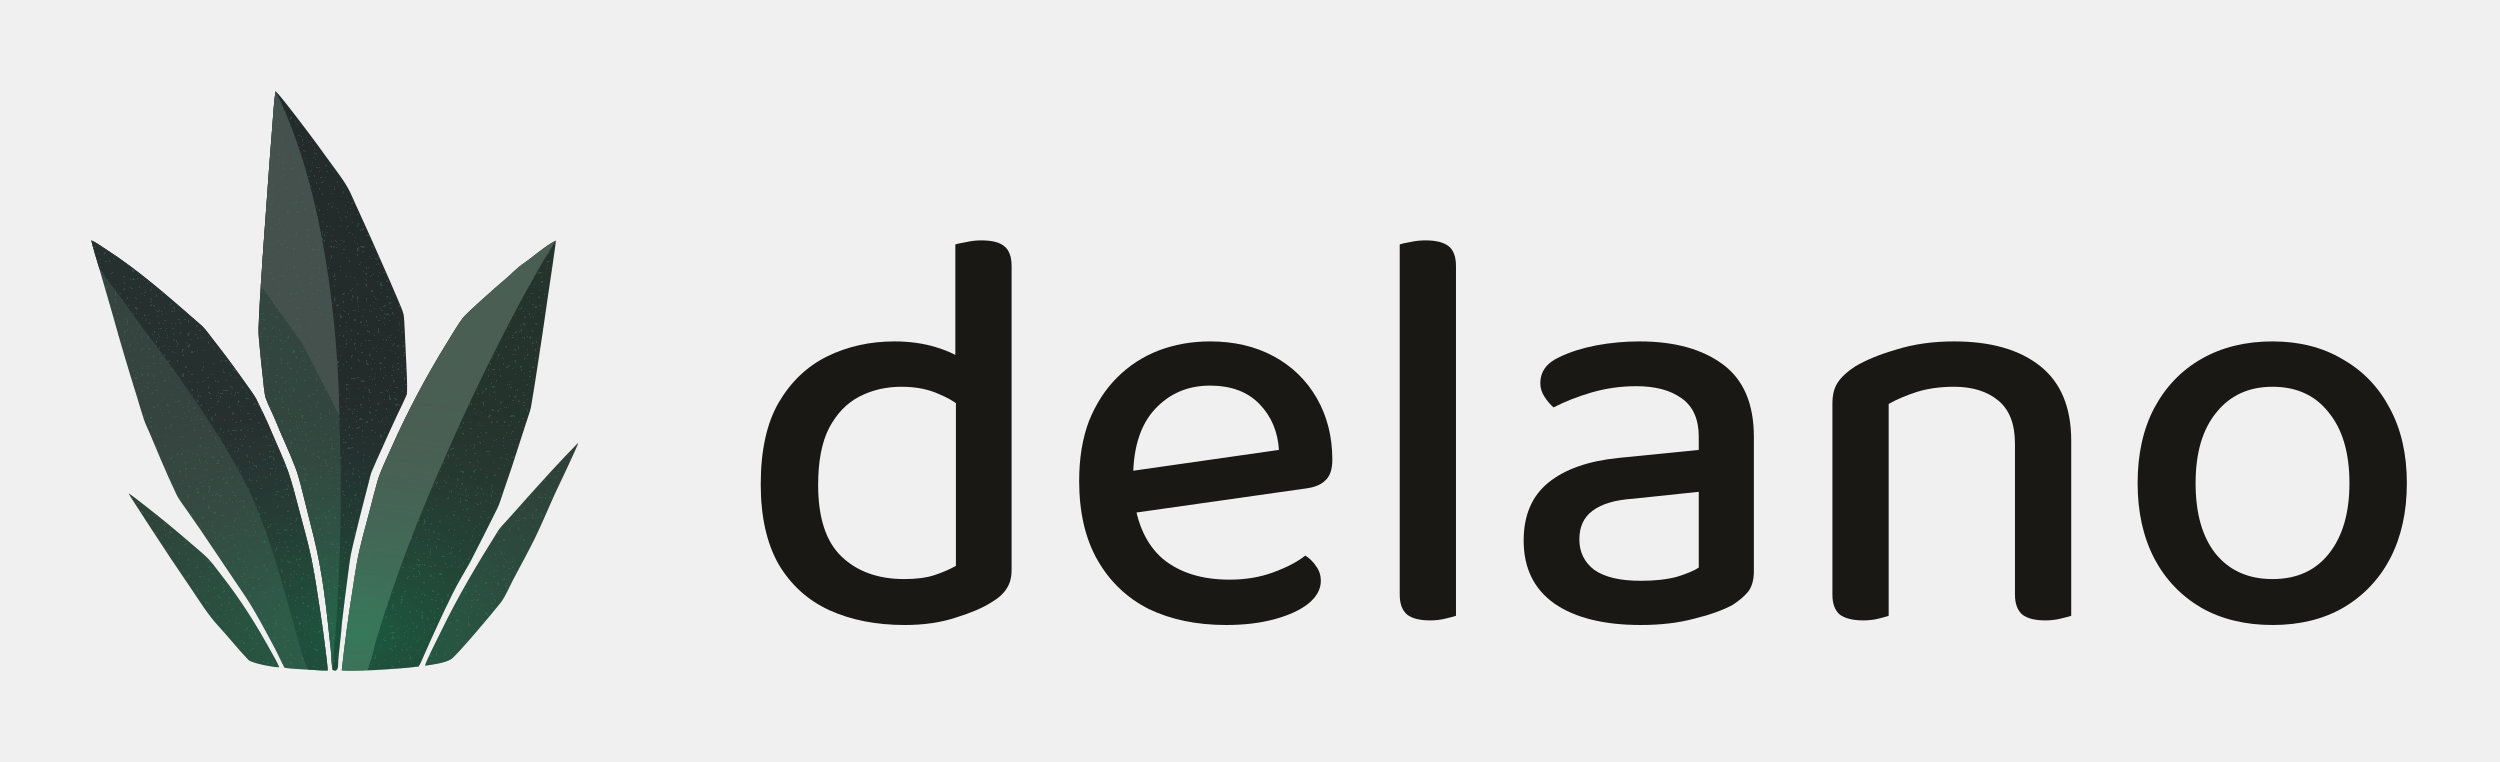
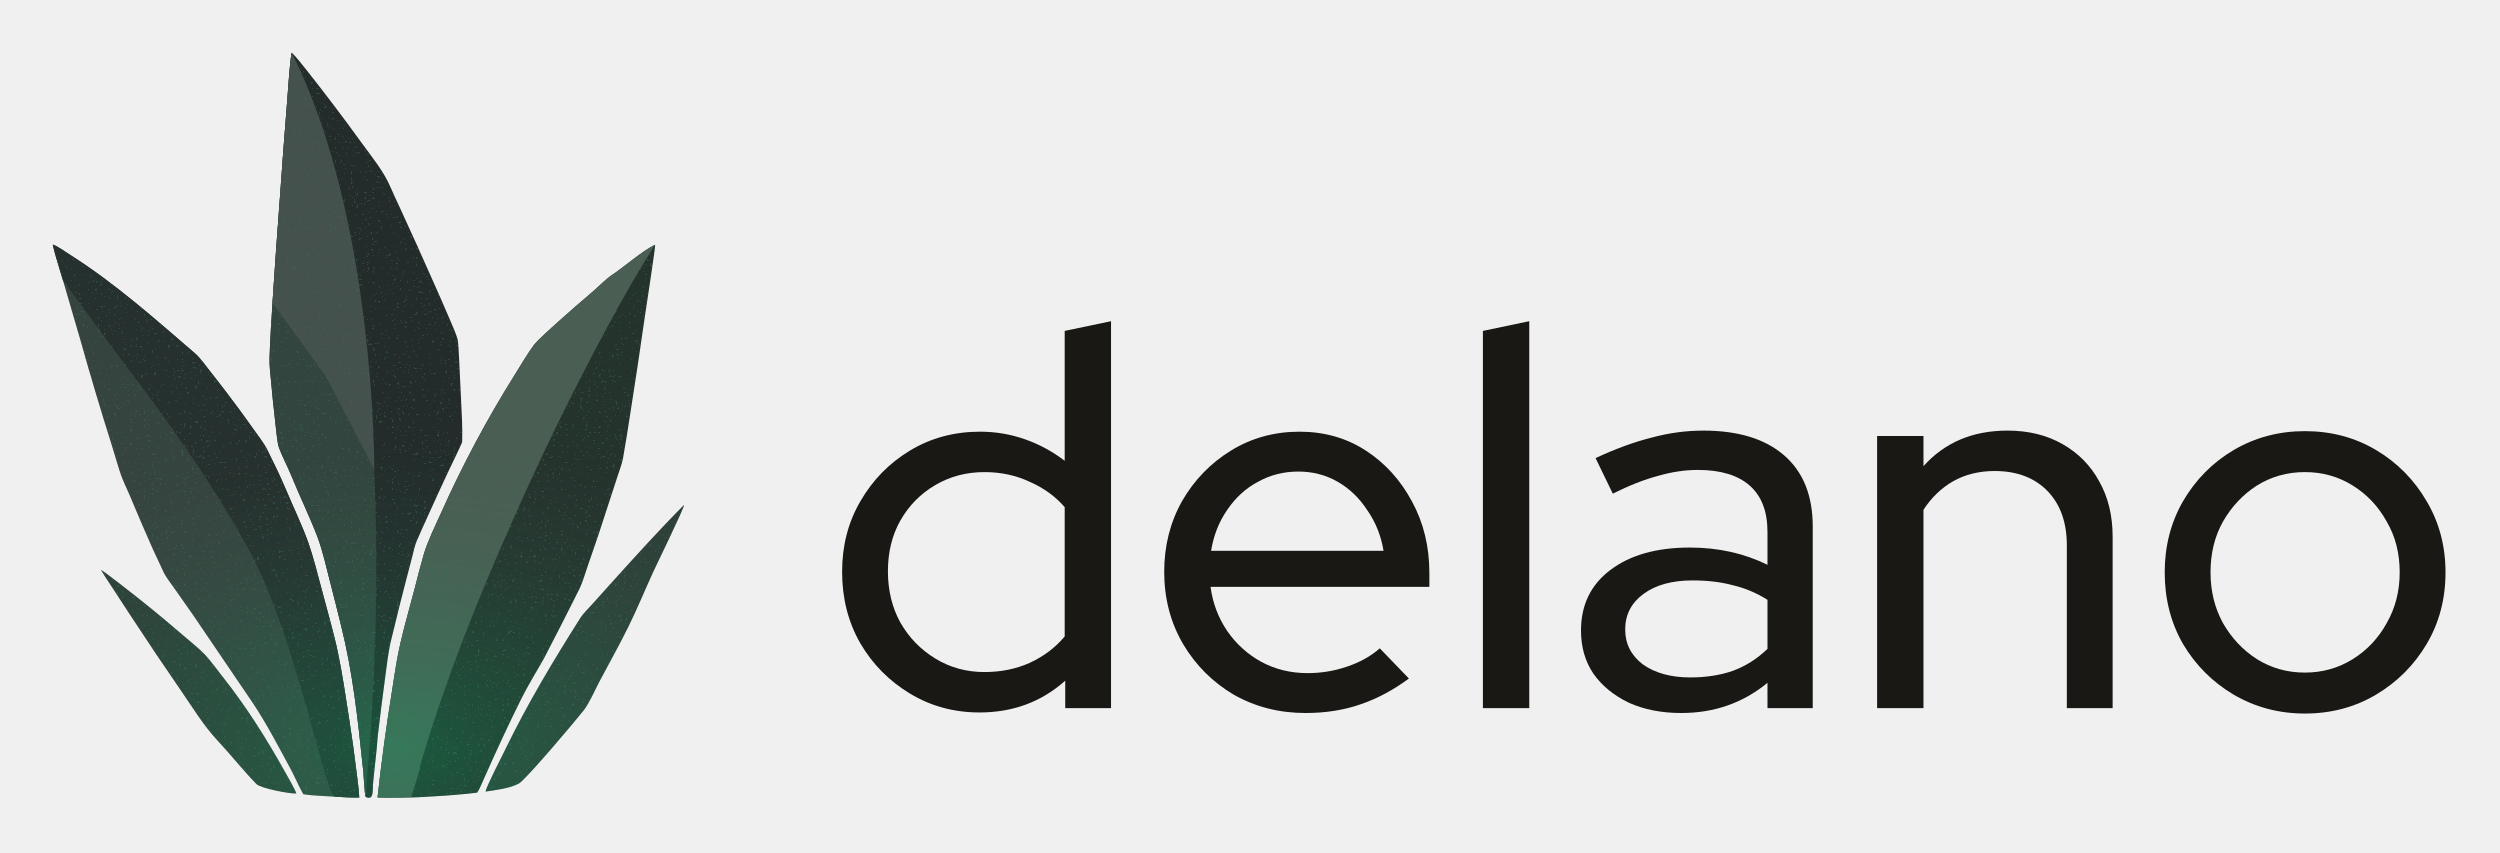
- <svg xmlns="http://www.w3.org/2000/svg" width="548" height="167" viewBox="0 0 548 167" fill="none">
-   <g filter="url(#filter0_n_1_45)">
-     <path d="M60.396 20C60.957 20.456 62.387 22.298 62.876 22.915C66.08 26.994 69.195 31.142 72.217 35.358C74.019 37.855 75.985 40.238 77.174 43.069C77.637 44.175 78.18 45.3 78.679 46.393C80.548 50.475 82.383 54.572 84.183 58.685C85.191 60.938 86.174 63.202 87.134 65.476C87.509 66.361 88.259 68.05 88.459 68.9C88.58 69.414 88.663 71.393 88.697 72.007C88.823 74.361 88.935 76.716 89.033 79.072C89.141 81.341 89.305 84.087 89.219 86.325C89.211 86.554 87.21 90.682 86.968 91.196C85.772 93.759 84.599 96.333 83.447 98.918C82.797 100.366 82.127 101.837 81.507 103.298C81.225 103.957 81.001 105.034 80.814 105.765L79.749 109.88C79.087 112.432 78.449 114.99 77.835 117.554C77.641 118.352 77.449 119.152 77.251 119.949C76.72 122.093 76.492 124.317 76.2 126.507C75.756 129.825 75.341 133.147 74.955 136.471C74.776 139.191 74.378 142.014 74.142 144.734C74.081 145.431 74.34 147.552 72.965 146.865C72.669 146.716 72.582 142.302 72.427 141.753C71.591 133.59 70.734 125.585 68.748 117.61C68.179 115.256 67.593 112.908 66.99 110.563C66.347 108.08 65.657 104.891 64.758 102.518C63.453 99.07 61.778 95.638 60.4 92.212C59.713 90.506 58.793 88.852 58.19 87.11C57.961 86.408 57.66 83.223 57.553 82.278C57.314 80.185 57.101 78.09 56.915 75.992C56.798 74.707 56.619 73.281 56.661 72.004C56.763 68.878 56.96 65.747 57.161 62.627C57.54 56.683 57.956 50.742 58.409 44.803C58.796 39.222 59.213 33.643 59.658 28.067C59.854 25.673 60.028 22.261 60.396 20Z" fill="#232C2B" />
-     <path d="M72.965 146.865C72.475 146.247 82.198 70.931 60.396 20C60.028 22.261 59.854 25.673 59.658 28.067C59.213 33.643 58.796 39.222 58.409 44.803C57.956 50.742 57.54 56.683 57.161 62.627C56.96 65.747 56.763 68.878 56.661 72.004C56.619 73.281 56.798 74.707 56.915 75.992C57.101 78.09 57.314 80.185 57.553 82.278C57.66 83.223 57.961 86.408 58.19 87.11C58.793 88.852 59.713 90.506 60.4 92.212C61.778 95.638 63.453 99.07 64.758 102.518C65.657 104.891 66.347 108.08 66.99 110.563C67.593 112.908 68.179 115.257 68.748 117.61C70.734 125.585 71.591 133.59 72.427 141.753C72.582 142.302 72.669 146.716 72.965 146.865Z" fill="#32453E" />
-     <path d="M74.364 91.137C74.403 91.122 74.511 48.016 60.396 20C60.028 22.261 59.854 25.673 59.658 28.067C59.213 33.643 58.796 39.222 58.409 44.803C57.956 50.742 57.161 62.627 57.161 62.627L66.238 75.25C66.238 75.25 74.416 91.076 74.364 91.137Z" fill="#44514D" />
-     <path d="M121.72 52.786L121.837 52.73C121.92 53.062 120.311 63.507 120.111 64.909C119.351 70.288 118.551 75.662 117.712 81.029C117.293 83.745 116.877 86.535 116.39 89.242C116.262 89.955 115.676 91.607 115.426 92.381L113.712 97.675C112.691 100.912 111.619 104.133 110.493 107.337C110.085 108.504 109.553 110.358 109.028 111.411C107.068 115.353 105.082 119.296 103.061 123.208C101.764 125.524 100.351 127.815 99.174 130.196C96.949 134.695 94.865 139.273 92.84 143.867C92.566 144.487 92.132 145.586 91.744 146.11C89.315 146.397 86.877 146.606 84.434 146.737C82.909 146.833 81.132 146.965 79.624 146.942C78.229 146.971 76.285 147.041 74.92 146.928C75.574 140.889 76.385 134.869 77.35 128.873C77.624 127.137 77.869 125.38 78.177 123.637C78.908 119.496 80.148 115.366 81.201 111.292C81.688 109.409 82.164 107.456 82.698 105.607C83.379 103.257 84.646 100.7 85.652 98.445C89.254 90.317 93.417 82.45 98.111 74.9C98.947 73.537 100.463 70.981 101.395 69.766C102.036 68.929 104.493 66.737 105.401 65.907C107.349 64.144 109.323 62.409 111.321 60.702C112.196 59.94 113.593 58.532 114.472 57.943C116.692 56.459 119.407 53.98 121.72 52.786Z" fill="#25332D" />
-     <path d="M74.92 146.928C75.574 140.889 76.385 134.869 77.35 128.873C77.624 127.137 77.869 125.38 78.177 123.636C78.908 119.496 80.148 115.366 81.201 111.292C81.688 109.408 82.164 107.456 82.698 105.607C83.379 103.256 84.646 100.7 85.652 98.445C89.254 90.317 93.417 82.45 98.111 74.9C98.947 73.537 100.463 70.981 101.395 69.766C102.036 68.929 104.493 66.737 105.401 65.907C107.349 64.144 109.323 62.409 111.321 60.702C112.196 59.94 113.593 58.532 114.472 57.943C116.692 56.458 119.407 53.98 121.72 52.786C121.445 53.417 120.614 54.709 120.232 55.334C119.392 56.69 118.577 58.062 117.789 59.449C114.909 64.513 112.156 69.648 109.536 74.851C105.339 83.058 101.397 91.391 97.716 99.841C91.911 112.922 86.645 126.314 82.54 140.031C82.373 140.592 82.166 141.279 82.061 141.855C81.744 143.595 81.062 145.179 80.625 146.885C80.302 146.884 79.916 146.849 79.624 146.942C78.229 146.971 76.285 147.041 74.92 146.928Z" fill="#4A5E53" />
-     <path d="M20 52.687C20.807 52.961 22.361 54.078 23.107 54.556C30.629 59.381 37.322 65.397 44.056 71.24C44.991 72.051 45.875 73.372 46.66 74.36C47.616 75.563 48.554 76.816 49.49 78.04C50.949 79.972 52.375 81.93 53.767 83.911C54.269 84.621 55.821 86.747 56.137 87.388C57.168 89.478 58.428 92.043 59.326 94.206C60.52 97.081 62.173 100.544 63.194 103.431C63.953 105.58 64.829 108.953 65.412 111.212C66.307 114.684 67.487 118.708 68.215 122.196C68.944 125.69 69.579 129.988 70.115 133.516C70.592 136.577 71.015 139.647 71.385 142.723C71.525 143.903 71.792 145.799 71.822 146.945C70.871 146.995 68.759 146.862 67.727 146.792C66.177 146.688 63.86 146.628 62.371 146.376C61.632 145.067 60.932 143.386 60.202 142.026C58.24 138.374 56.166 134.355 53.894 130.912L43.79 115.911C42.775 114.435 41.75 112.966 40.716 111.503C40.268 110.866 39.112 109.294 38.815 108.67C37.56 106.032 36.298 103.215 35.163 100.528L32.88 95.105C32.501 94.219 31.836 92.829 31.551 91.979C30.976 90.262 30.472 88.415 29.924 86.676C28.073 80.77 26.318 74.834 24.66 68.871L21.736 58.77C21.182 56.879 20.44 54.576 20 52.687Z" fill="#36443F" />
-     <path d="M20 52.687C20.807 52.961 22.361 54.078 23.107 54.556C30.629 59.381 37.322 65.397 44.056 71.24C44.991 72.051 45.875 73.372 46.66 74.36C47.616 75.563 48.554 76.816 49.49 78.04C50.949 79.972 52.375 81.93 53.767 83.911C54.269 84.621 55.821 86.747 56.137 87.388C57.168 89.478 58.428 92.043 59.326 94.206C60.52 97.081 62.173 100.544 63.194 103.431C63.953 105.58 64.829 108.953 65.412 111.212C66.307 114.684 67.487 118.708 68.215 122.196C68.944 125.69 69.579 129.988 70.115 133.516C70.592 136.577 71.015 139.647 71.385 142.723C71.525 143.903 71.792 145.799 71.822 146.945C70.871 146.995 68.759 146.862 67.727 146.792C66.177 146.688 61.541 121.868 54.416 107.189C47.296 92.519 31.551 72.249 31.551 72.249L21.736 58.77C21.182 56.879 20.44 54.576 20 52.687Z" fill="#26302E" />
-     <path d="M126.752 97.042C126.696 97.728 122.146 107.11 121.526 108.472C120.088 111.628 118.774 114.877 117.243 117.987C115.735 121.051 114.061 124.054 112.472 127.078C111.68 128.585 110.773 130.752 109.782 132.057C108.587 133.627 99.978 143.886 98.837 144.532C97.36 145.368 94.894 145.673 93.189 145.921C93.136 145.387 96.096 139.604 96.513 138.736C100.252 130.953 104.678 123.521 109.27 116.218C109.631 115.643 110.807 114.435 111.307 113.874L114.827 109.925C118.614 105.7 122.759 101.074 126.752 97.042Z" fill="#2E3F38" />
-     <path d="M28.188 108.148C28.765 108.46 31.037 110.26 31.661 110.744C35.134 113.439 38.532 116.231 41.849 119.116C42.958 120.077 44.884 121.652 45.802 122.647C46.709 123.63 48.05 125.48 48.915 126.585C52.787 131.536 56.124 136.871 59.166 142.365C59.613 143.173 60.941 145.448 61.195 146.247C60.155 146.336 55.152 145.375 54.443 144.639C52.16 142.273 50.082 139.602 47.835 137.184C45.58 134.756 43.747 131.74 41.877 128.991C38.924 124.68 36.025 120.331 33.18 115.947L29.828 110.775C29.341 110.019 28.574 108.908 28.188 108.148Z" fill="#2E3F38" />
+ <svg xmlns="http://www.w3.org/2000/svg" width="475" height="162" viewBox="0 0 475 162" fill="none">
+   <g clip-path="url(#clip0_1_45)">
+     <g filter="url(#filter0_n_1_45)">
+       <path d="M55.409 10C56.039 10.508 57.647 12.562 58.197 13.251C61.799 17.798 65.3 22.423 68.697 27.123C70.723 29.908 72.933 32.565 74.269 35.722C74.79 36.954 75.401 38.208 75.961 39.428C78.062 43.978 80.125 48.547 82.148 53.132C83.281 55.645 84.386 58.169 85.466 60.704C85.887 61.691 86.73 63.574 86.955 64.521C87.091 65.094 87.184 67.301 87.222 67.986C87.364 70.61 87.49 73.236 87.6 75.862C87.722 78.393 87.906 81.454 87.81 83.95C87.8 84.205 85.55 88.807 85.279 89.381C83.935 92.239 82.615 95.109 81.32 97.99C80.59 99.605 79.837 101.245 79.14 102.874C78.823 103.608 78.571 104.81 78.361 105.624L77.164 110.213C76.42 113.057 75.702 115.91 75.012 118.769C74.794 119.659 74.578 120.55 74.356 121.439C73.759 123.83 73.503 126.309 73.174 128.751C72.676 132.451 72.209 136.154 71.775 139.861C71.574 142.894 71.127 146.04 70.861 149.073C70.792 149.851 71.083 152.216 69.537 151.449C69.205 151.283 69.107 146.362 68.934 145.749C67.993 136.648 67.03 127.724 64.798 118.831C64.159 116.207 63.5 113.588 62.821 110.974C62.099 108.205 61.323 104.65 60.313 102.004C58.846 98.16 56.963 94.333 55.413 90.513C54.641 88.611 53.608 86.767 52.93 84.825C52.672 84.042 52.333 80.492 52.214 79.437C51.945 77.104 51.705 74.768 51.496 72.429C51.365 70.996 51.163 69.407 51.21 67.982C51.326 64.497 51.546 61.006 51.773 57.527C52.199 50.9 52.666 44.276 53.175 37.654C53.611 31.432 54.079 25.212 54.58 18.994C54.8 16.325 54.996 12.521 55.409 10Z" fill="#232C2B" />
+       <path d="M69.537 151.449C68.988 150.761 79.916 66.786 55.409 10C54.996 12.521 54.8 16.325 54.58 18.994C54.079 25.212 53.611 31.432 53.175 37.654C52.666 44.276 52.199 50.9 51.773 57.527C51.546 61.006 51.326 64.497 51.21 67.982C51.163 69.407 51.365 70.996 51.496 72.429C51.705 74.768 51.945 77.104 52.214 79.437C52.333 80.492 52.672 84.042 52.93 84.825C53.608 86.767 54.641 88.611 55.413 90.513C56.963 94.333 58.846 98.16 60.313 102.004C61.323 104.65 62.099 108.205 62.821 110.974C63.5 113.588 64.159 116.207 64.798 118.831C67.03 127.724 67.993 136.648 68.934 145.749C69.107 146.362 69.205 151.283 69.537 151.449Z" fill="#32453E" />
+       <path d="M71.111 89.315C71.155 89.298 71.275 41.237 55.409 10C54.996 12.521 54.8 16.325 54.58 18.994C54.079 25.212 53.611 31.432 53.175 37.654C52.666 44.276 51.773 57.528 51.773 57.528L61.976 71.602C61.976 71.602 71.169 89.246 71.111 89.315Z" fill="#44514D" />
+       <path d="M124.343 46.555L124.475 46.493C124.568 46.863 122.76 58.509 122.535 60.072C121.681 66.069 120.782 72.061 119.838 78.045C119.367 81.073 118.899 84.184 118.352 87.202C118.208 87.997 117.55 89.839 117.269 90.702L115.342 96.604C114.194 100.214 112.988 103.805 111.724 107.377C111.264 108.678 110.666 110.746 110.077 111.92C107.873 116.315 105.641 120.712 103.369 125.073C101.911 127.655 100.322 130.21 98.999 132.864C96.498 137.881 94.156 142.985 91.879 148.107C91.572 148.798 91.083 150.024 90.648 150.608C87.917 150.927 85.176 151.16 82.43 151.306C80.716 151.413 78.718 151.561 77.023 151.535C75.455 151.567 73.27 151.646 71.735 151.519C72.471 144.787 73.382 138.075 74.466 131.389C74.775 129.453 75.05 127.495 75.397 125.551C76.218 120.934 77.612 116.329 78.796 111.787C79.343 109.687 79.878 107.51 80.479 105.449C81.244 102.828 82.669 99.977 83.8 97.463C87.849 88.4 92.528 79.629 97.804 71.211C98.744 69.692 100.448 66.841 101.496 65.487C102.216 64.554 104.978 62.11 105.999 61.184C108.189 59.219 110.408 57.284 112.654 55.381C113.637 54.532 115.208 52.962 116.196 52.305C118.692 50.65 121.743 47.886 124.343 46.555Z" fill="#25332D" />
+       <path d="M71.735 151.519C72.471 144.787 73.382 138.075 74.466 131.389C74.775 129.453 75.05 127.495 75.397 125.551C76.218 120.934 77.612 116.329 78.796 111.787C79.343 109.687 79.878 107.51 80.479 105.449C81.244 102.828 82.669 99.977 83.8 97.463C87.849 88.4 92.528 79.629 97.804 71.211C98.744 69.692 100.448 66.841 101.496 65.487C102.216 64.554 104.978 62.11 105.999 61.184C108.189 59.219 110.408 57.284 112.654 55.381C113.637 54.532 115.208 52.962 116.196 52.305C118.692 50.65 121.743 47.886 124.343 46.555C124.035 47.258 123.101 48.699 122.67 49.396C121.727 50.908 120.811 52.438 119.924 53.984C116.687 59.63 113.593 65.356 110.647 71.157C105.93 80.307 101.499 89.598 97.361 99.019C90.835 113.604 84.915 128.535 80.302 143.83C80.113 144.455 79.88 145.222 79.763 145.863C79.407 147.804 78.64 149.57 78.149 151.472C77.785 151.471 77.352 151.431 77.023 151.535C75.455 151.567 73.27 151.646 71.735 151.519Z" fill="#4A5E53" />
+       <path d="M10 46.444C10.907 46.751 12.654 47.995 13.492 48.529C21.948 53.908 29.471 60.616 37.041 67.13C38.092 68.035 39.086 69.508 39.968 70.609C41.043 71.951 42.097 73.347 43.15 74.712C44.79 76.867 46.393 79.049 47.957 81.258C48.522 82.05 50.267 84.42 50.622 85.135C51.78 87.465 53.197 90.326 54.206 92.737C55.548 95.942 57.406 99.803 58.554 103.023C59.408 105.419 60.392 109.179 61.047 111.698C62.054 115.569 63.38 120.056 64.198 123.944C65.018 127.84 65.731 132.633 66.335 136.566C66.871 139.979 67.346 143.401 67.762 146.831C67.919 148.147 68.219 150.261 68.254 151.539C67.184 151.594 64.81 151.446 63.65 151.368C61.908 151.252 59.303 151.185 57.629 150.904C56.798 149.445 56.011 147.571 55.191 146.054C52.986 141.982 50.654 137.501 48.1 133.662L36.742 116.937C35.601 115.292 34.45 113.653 33.287 112.022C32.784 111.312 31.484 109.559 31.15 108.863C29.739 105.922 28.32 102.782 27.045 99.786L24.478 93.739C24.052 92.751 23.305 91.201 22.985 90.254C22.338 88.339 21.771 86.28 21.156 84.341C19.075 77.756 17.102 71.138 15.238 64.489L11.951 53.227C11.329 51.118 10.494 48.551 10 46.444Z" fill="#36443F" />
+       <path d="M10 46.444C10.907 46.751 12.654 47.995 13.492 48.529C21.948 53.908 29.471 60.616 37.041 67.13C38.092 68.035 39.086 69.508 39.968 70.609C41.043 71.951 42.097 73.347 43.15 74.712C44.79 76.867 46.393 79.049 47.957 81.258C48.522 82.05 50.267 84.42 50.622 85.135C51.78 87.465 53.197 90.326 54.206 92.737C55.548 95.942 57.406 99.803 58.554 103.023C59.408 105.419 60.392 109.179 61.047 111.698C62.054 115.569 63.38 120.056 64.198 123.944C65.018 127.84 65.731 132.633 66.335 136.566C66.871 139.979 67.346 143.401 67.762 146.831C67.919 148.147 68.219 150.261 68.254 151.539C67.184 151.594 64.81 151.446 63.65 151.368C61.908 151.252 56.696 123.578 48.688 107.213C40.683 90.856 22.985 68.255 22.985 68.255L11.951 53.227C11.329 51.118 10.494 48.551 10 46.444Z" fill="#26302E" />
+       <path d="M130 95.898C129.938 96.663 124.822 107.124 124.126 108.642C122.509 112.162 121.032 115.784 119.311 119.251C117.616 122.668 115.734 126.016 113.948 129.388C113.057 131.068 112.038 133.484 110.924 134.939C109.581 136.69 99.903 148.128 98.62 148.848C96.961 149.78 94.188 150.121 92.272 150.397C92.212 149.802 95.54 143.353 96.008 142.386C100.212 133.708 105.186 125.422 110.348 117.279C110.754 116.638 112.076 115.292 112.639 114.666L116.595 110.263C120.852 105.552 125.511 100.395 130 95.898Z" fill="#2E3F38" />
+       <path d="M19.204 108.281C19.853 108.629 22.406 110.637 23.108 111.176C27.012 114.181 30.831 117.294 34.56 120.511C35.806 121.582 37.972 123.337 39.004 124.447C40.024 125.544 41.531 127.606 42.503 128.838C46.855 134.358 50.607 140.307 54.026 146.432C54.529 147.333 56.022 149.87 56.307 150.76C55.138 150.859 49.515 149.788 48.717 148.967C46.151 146.329 43.815 143.351 41.289 140.656C38.754 137.949 36.694 134.586 34.592 131.521C31.273 126.714 28.014 121.865 24.816 116.977L21.048 111.21C20.5 110.368 19.638 109.129 19.204 108.281Z" fill="#2E3F38" />
+     </g>
+     <mask id="mask0_1_45" style="mask-type:alpha" maskUnits="userSpaceOnUse" x="10" y="10" width="120" height="142">
+       <path d="M55.409 10C56.039 10.508 57.647 12.562 58.197 13.251C61.799 17.798 65.3 22.423 68.697 27.123C70.723 29.908 72.933 32.565 74.269 35.722C74.79 36.954 75.401 38.208 75.961 39.428C78.062 43.978 80.125 48.547 82.148 53.132C83.281 55.645 84.386 58.169 85.466 60.704C85.887 61.691 86.73 63.574 86.955 64.521C87.091 65.094 87.184 67.301 87.222 67.986C87.364 70.61 87.49 73.236 87.6 75.862C87.722 78.393 87.906 81.454 87.81 83.95C87.8 84.205 85.55 88.807 85.279 89.381C83.935 92.239 82.615 95.109 81.32 97.99C80.59 99.605 79.837 101.245 79.14 102.874C78.823 103.608 78.571 104.81 78.361 105.624L77.164 110.213C76.42 113.057 75.702 115.91 75.012 118.769C74.794 119.659 74.578 120.55 74.356 121.439C73.759 123.83 73.503 126.309 73.174 128.751C72.676 132.451 72.209 136.154 71.775 139.861C71.574 142.894 71.127 146.04 70.861 149.073C70.792 149.851 71.083 152.216 69.537 151.449C69.205 151.283 69.107 146.362 68.934 145.749C67.993 136.648 67.03 127.724 64.798 118.831C64.159 116.207 63.5 113.588 62.821 110.974C62.099 108.205 61.323 104.65 60.313 102.004C58.846 98.16 56.963 94.333 55.413 90.513C54.641 88.611 53.608 86.767 52.93 84.825C52.672 84.042 52.333 80.492 52.214 79.437C51.945 77.104 51.705 74.768 51.496 72.429C51.365 70.996 51.163 69.407 51.21 67.982C51.326 64.497 51.546 61.006 51.773 57.527C52.199 50.9 52.666 44.276 53.175 37.654C53.611 31.432 54.079 25.212 54.58 18.994C54.8 16.325 54.996 12.521 55.409 10Z" fill="#232C2B" />
+       <path d="M69.537 151.449C68.988 150.761 79.916 66.786 55.409 10C54.996 12.521 54.8 16.325 54.58 18.994C54.079 25.212 53.611 31.432 53.175 37.654C52.666 44.276 52.199 50.9 51.773 57.527C51.546 61.006 51.326 64.497 51.21 67.982C51.163 69.407 51.365 70.996 51.496 72.429C51.705 74.768 51.945 77.104 52.214 79.437C52.333 80.492 52.672 84.042 52.93 84.825C53.608 86.767 54.641 88.611 55.413 90.513C56.963 94.333 58.846 98.16 60.313 102.004C61.323 104.65 62.099 108.205 62.821 110.974C63.5 113.588 64.159 116.207 64.798 118.831C67.03 127.724 67.993 136.648 68.934 145.749C69.107 146.362 69.205 151.283 69.537 151.449Z" fill="#32453E" />
+       <path d="M71.111 89.315C71.155 89.298 71.275 41.237 55.409 10C54.996 12.521 54.8 16.325 54.58 18.994C54.079 25.212 53.611 31.432 53.175 37.654C52.666 44.276 51.773 57.528 51.773 57.528L61.976 71.602C61.976 71.602 71.169 89.246 71.111 89.315Z" fill="#44514D" />
+       <path d="M124.343 46.555L124.475 46.493C124.568 46.863 122.76 58.509 122.535 60.072C121.681 66.069 120.782 72.061 119.838 78.045C119.367 81.073 118.899 84.184 118.352 87.202C118.208 87.997 117.55 89.839 117.269 90.702L115.342 96.604C114.194 100.214 112.988 103.805 111.724 107.377C111.264 108.678 110.666 110.746 110.077 111.92C107.873 116.315 105.641 120.712 103.369 125.073C101.911 127.655 100.322 130.21 98.999 132.864C96.498 137.881 94.156 142.985 91.879 148.107C91.572 148.798 91.083 150.024 90.648 150.608C87.917 150.927 85.176 151.16 82.43 151.306C80.716 151.413 78.718 151.561 77.023 151.535C75.455 151.567 73.27 151.646 71.735 151.519C72.471 144.787 73.382 138.075 74.466 131.389C74.775 129.453 75.05 127.495 75.397 125.551C76.218 120.934 77.612 116.329 78.796 111.787C79.343 109.687 79.878 107.51 80.479 105.449C81.244 102.828 82.669 99.977 83.8 97.463C87.849 88.4 92.528 79.629 97.804 71.211C98.744 69.692 100.448 66.841 101.496 65.487C102.216 64.554 104.978 62.11 105.999 61.184C108.189 59.219 110.408 57.284 112.654 55.381C113.637 54.532 115.208 52.962 116.196 52.305C118.692 50.65 121.743 47.886 124.343 46.555Z" fill="#25332D" />
+       <path d="M71.735 151.519C72.471 144.787 73.382 138.075 74.466 131.389C74.775 129.453 75.05 127.495 75.397 125.551C76.218 120.934 77.612 116.329 78.796 111.787C79.343 109.687 79.878 107.51 80.479 105.449C81.244 102.828 82.669 99.977 83.8 97.463C87.849 88.4 92.528 79.629 97.804 71.211C98.744 69.692 100.448 66.841 101.496 65.487C102.216 64.554 104.978 62.11 105.999 61.184C108.189 59.219 110.408 57.284 112.654 55.381C113.637 54.532 115.208 52.962 116.196 52.305C118.692 50.65 121.743 47.886 124.343 46.555C124.035 47.258 123.101 48.699 122.67 49.396C121.727 50.908 120.811 52.438 119.924 53.984C116.687 59.63 113.593 65.356 110.647 71.157C105.93 80.307 101.499 89.598 97.361 99.019C90.835 113.604 84.915 128.535 80.302 143.83C80.113 144.455 79.88 145.222 79.763 145.863C79.407 147.804 78.64 149.57 78.149 151.472C77.785 151.471 77.352 151.431 77.023 151.535C75.455 151.567 73.27 151.646 71.735 151.519Z" fill="#4A5E53" />
+       <path d="M10 46.444C10.907 46.751 12.654 47.995 13.492 48.529C21.948 53.908 29.471 60.616 37.041 67.13C38.092 68.035 39.086 69.508 39.968 70.609C41.043 71.951 42.097 73.347 43.15 74.712C44.79 76.867 46.393 79.049 47.957 81.258C48.522 82.05 50.267 84.42 50.622 85.135C51.78 87.465 53.197 90.326 54.206 92.737C55.548 95.942 57.406 99.803 58.554 103.023C59.408 105.419 60.392 109.179 61.047 111.698C62.054 115.569 63.38 120.056 64.198 123.944C65.018 127.84 65.731 132.633 66.335 136.566C66.871 139.979 67.346 143.401 67.762 146.831C67.919 148.147 68.219 150.261 68.254 151.539C67.184 151.594 64.81 151.446 63.65 151.368C61.908 151.252 59.303 151.185 57.629 150.904C56.798 149.445 56.011 147.571 55.191 146.054C52.986 141.982 50.654 137.501 48.1 133.662L36.742 116.937C35.601 115.292 34.45 113.653 33.287 112.022C32.784 111.312 31.484 109.559 31.15 108.863C29.739 105.922 28.32 102.782 27.045 99.786L24.478 93.739C24.052 92.751 23.305 91.201 22.985 90.254C22.338 88.339 21.771 86.28 21.156 84.341C19.075 77.756 17.102 71.138 15.238 64.489L11.951 53.227C11.329 51.118 10.494 48.551 10 46.444Z" fill="#36443F" />
+       <path d="M10 46.444C10.907 46.751 12.654 47.995 13.492 48.529C21.948 53.908 29.471 60.616 37.041 67.13C38.092 68.035 39.086 69.508 39.968 70.609C41.043 71.951 42.097 73.347 43.15 74.712C44.79 76.867 46.393 79.049 47.957 81.258C48.522 82.05 50.267 84.42 50.622 85.135C51.78 87.465 53.197 90.326 54.206 92.737C55.548 95.942 57.406 99.803 58.554 103.023C59.408 105.419 60.392 109.179 61.047 111.698C62.054 115.569 63.38 120.056 64.198 123.944C65.018 127.84 65.731 132.633 66.335 136.566C66.871 139.979 67.346 143.401 67.762 146.831C67.919 148.147 68.219 150.261 68.254 151.539C67.184 151.594 64.81 151.446 63.65 151.368C61.908 151.252 56.696 123.578 48.688 107.213C40.683 90.856 22.985 68.255 22.985 68.255L11.951 53.227C11.329 51.118 10.494 48.551 10 46.444Z" fill="#26302E" />
+       <path d="M130 95.898C129.938 96.663 124.822 107.124 124.126 108.642C122.509 112.162 121.032 115.784 119.311 119.251C117.616 122.668 115.734 126.016 113.948 129.388C113.057 131.068 112.038 133.484 110.924 134.939C109.581 136.69 99.903 148.128 98.62 148.848C96.961 149.78 94.188 150.121 92.272 150.397C92.212 149.802 95.54 143.353 96.008 142.386C100.212 133.708 105.186 125.422 110.348 117.279C110.754 116.638 112.076 115.292 112.639 114.666L116.595 110.263C120.852 105.552 125.511 100.395 130 95.898Z" fill="#2E3F38" />
+       <path d="M19.204 108.281C19.853 108.629 22.406 110.637 23.108 111.176C27.012 114.181 30.831 117.294 34.56 120.511C35.806 121.582 37.972 123.337 39.004 124.447C40.024 125.544 41.531 127.606 42.503 128.838C46.855 134.358 50.607 140.307 54.026 146.432C54.529 147.333 56.022 149.87 56.307 150.76C55.138 150.859 49.515 149.788 48.717 148.967C46.151 146.329 43.815 143.351 41.289 140.656C38.754 137.949 36.694 134.586 34.592 131.521C31.273 126.714 28.014 121.865 24.816 116.977L21.048 111.21C20.5 110.368 19.638 109.129 19.204 108.281Z" fill="#2E3F38" />
+     </mask>
+     <g mask="url(#mask0_1_45)">
+       <rect x="3.629" y="10.056" width="131.508" height="143.498" fill="url(#paint0_radial_1_45)" fill-opacity="0.53" />
+     </g>
  </g>
-   <mask id="mask0_1_45" style="mask-type:alpha" maskUnits="userSpaceOnUse" x="20" y="20" width="107" height="127">
-     <path d="M60.396 20C60.957 20.456 62.387 22.298 62.876 22.915C66.08 26.994 69.195 31.142 72.217 35.358C74.019 37.855 75.985 40.238 77.174 43.069C77.637 44.175 78.18 45.3 78.679 46.393C80.548 50.475 82.383 54.572 84.183 58.685C85.191 60.938 86.174 63.202 87.134 65.476C87.509 66.361 88.259 68.05 88.459 68.9C88.58 69.414 88.663 71.393 88.697 72.007C88.823 74.361 88.935 76.716 89.033 79.072C89.141 81.341 89.305 84.087 89.219 86.325C89.211 86.554 87.21 90.682 86.968 91.196C85.772 93.759 84.599 96.333 83.447 98.918C82.797 100.366 82.127 101.837 81.507 103.298C81.225 103.957 81.001 105.034 80.814 105.765L79.749 109.88C79.087 112.432 78.449 114.99 77.835 117.554C77.641 118.352 77.449 119.152 77.251 119.949C76.72 122.093 76.492 124.317 76.2 126.507C75.756 129.825 75.341 133.147 74.955 136.471C74.776 139.191 74.378 142.014 74.142 144.734C74.081 145.431 74.34 147.552 72.965 146.865C72.669 146.716 72.582 142.302 72.427 141.753C71.591 133.59 70.734 125.585 68.748 117.61C68.179 115.256 67.593 112.908 66.99 110.563C66.347 108.08 65.657 104.891 64.758 102.518C63.453 99.07 61.778 95.638 60.4 92.212C59.713 90.506 58.793 88.852 58.19 87.11C57.961 86.408 57.66 83.223 57.553 82.278C57.314 80.185 57.101 78.09 56.915 75.992C56.798 74.707 56.619 73.281 56.661 72.004C56.763 68.878 56.96 65.747 57.161 62.627C57.54 56.683 57.956 50.742 58.409 44.803C58.796 39.222 59.213 33.643 59.658 28.067C59.854 25.673 60.028 22.261 60.396 20Z" fill="#232C2B" />
-     <path d="M72.965 146.865C72.475 146.247 82.198 70.931 60.396 20C60.028 22.261 59.854 25.673 59.658 28.067C59.213 33.643 58.796 39.222 58.409 44.803C57.956 50.742 57.54 56.683 57.161 62.627C56.96 65.747 56.763 68.878 56.661 72.004C56.619 73.281 56.798 74.707 56.915 75.992C57.101 78.09 57.314 80.185 57.553 82.278C57.66 83.223 57.961 86.408 58.19 87.11C58.793 88.852 59.713 90.506 60.4 92.212C61.778 95.638 63.453 99.07 64.758 102.518C65.657 104.891 66.347 108.08 66.99 110.563C67.593 112.908 68.179 115.257 68.748 117.61C70.734 125.585 71.591 133.59 72.427 141.753C72.582 142.302 72.669 146.716 72.965 146.865Z" fill="#32453E" />
-     <path d="M74.364 91.137C74.403 91.122 74.511 48.016 60.396 20C60.028 22.261 59.854 25.673 59.658 28.067C59.213 33.643 58.796 39.222 58.409 44.803C57.956 50.742 57.161 62.627 57.161 62.627L66.238 75.25C66.238 75.25 74.416 91.076 74.364 91.137Z" fill="#44514D" />
-     <path d="M121.72 52.786L121.837 52.73C121.92 53.062 120.311 63.507 120.111 64.909C119.351 70.288 118.551 75.662 117.712 81.029C117.293 83.745 116.877 86.535 116.39 89.242C116.262 89.955 115.676 91.607 115.426 92.381L113.712 97.675C112.691 100.912 111.619 104.133 110.493 107.337C110.085 108.504 109.553 110.358 109.028 111.411C107.068 115.353 105.082 119.296 103.061 123.208C101.764 125.524 100.351 127.815 99.174 130.196C96.949 134.695 94.865 139.273 92.84 143.867C92.566 144.487 92.132 145.586 91.744 146.11C89.315 146.397 86.877 146.606 84.434 146.737C82.909 146.833 81.132 146.965 79.624 146.942C78.229 146.971 76.285 147.041 74.92 146.928C75.574 140.889 76.385 134.869 77.35 128.873C77.624 127.137 77.869 125.38 78.177 123.637C78.908 119.496 80.148 115.366 81.201 111.292C81.688 109.409 82.164 107.456 82.698 105.607C83.379 103.257 84.646 100.7 85.652 98.445C89.254 90.317 93.417 82.45 98.111 74.9C98.947 73.537 100.463 70.981 101.395 69.766C102.036 68.929 104.493 66.737 105.401 65.907C107.349 64.144 109.323 62.409 111.321 60.702C112.196 59.94 113.593 58.532 114.472 57.943C116.692 56.459 119.407 53.98 121.72 52.786Z" fill="#25332D" />
-     <path d="M74.92 146.928C75.574 140.889 76.385 134.869 77.35 128.873C77.624 127.137 77.869 125.38 78.177 123.636C78.908 119.496 80.148 115.366 81.201 111.292C81.688 109.408 82.164 107.456 82.698 105.607C83.379 103.256 84.646 100.7 85.652 98.445C89.254 90.317 93.417 82.45 98.111 74.9C98.947 73.537 100.463 70.981 101.395 69.766C102.036 68.929 104.493 66.737 105.401 65.907C107.349 64.144 109.323 62.409 111.321 60.702C112.196 59.94 113.593 58.532 114.472 57.943C116.692 56.458 119.407 53.98 121.72 52.786C121.445 53.417 120.614 54.709 120.232 55.334C119.392 56.69 118.577 58.062 117.789 59.449C114.909 64.513 112.156 69.648 109.536 74.851C105.339 83.058 101.397 91.391 97.716 99.841C91.911 112.922 86.645 126.314 82.54 140.031C82.373 140.592 82.166 141.279 82.061 141.855C81.744 143.595 81.062 145.179 80.625 146.885C80.302 146.884 79.916 146.849 79.624 146.942C78.229 146.971 76.285 147.041 74.92 146.928Z" fill="#4A5E53" />
-     <path d="M20 52.687C20.807 52.961 22.361 54.078 23.107 54.556C30.629 59.381 37.322 65.397 44.056 71.24C44.991 72.051 45.875 73.372 46.66 74.36C47.616 75.563 48.554 76.816 49.49 78.04C50.949 79.972 52.375 81.93 53.767 83.911C54.269 84.621 55.821 86.747 56.137 87.388C57.168 89.478 58.428 92.043 59.326 94.206C60.52 97.081 62.173 100.544 63.194 103.431C63.953 105.58 64.829 108.953 65.412 111.212C66.307 114.684 67.487 118.708 68.215 122.196C68.944 125.69 69.579 129.988 70.115 133.516C70.592 136.577 71.015 139.647 71.385 142.723C71.525 143.903 71.792 145.799 71.822 146.945C70.871 146.995 68.759 146.862 67.727 146.792C66.177 146.688 63.86 146.628 62.371 146.376C61.632 145.067 60.932 143.386 60.202 142.026C58.24 138.374 56.166 134.355 53.894 130.912L43.79 115.911C42.775 114.435 41.75 112.966 40.716 111.503C40.268 110.866 39.112 109.294 38.815 108.67C37.56 106.032 36.298 103.215 35.163 100.528L32.88 95.105C32.501 94.219 31.836 92.829 31.551 91.979C30.976 90.262 30.472 88.415 29.924 86.676C28.073 80.77 26.318 74.834 24.66 68.871L21.736 58.77C21.182 56.879 20.44 54.576 20 52.687Z" fill="#36443F" />
-     <path d="M20 52.687C20.807 52.961 22.361 54.078 23.107 54.556C30.629 59.381 37.322 65.397 44.056 71.24C44.991 72.051 45.875 73.372 46.66 74.36C47.616 75.563 48.554 76.816 49.49 78.04C50.949 79.972 52.375 81.93 53.767 83.911C54.269 84.621 55.821 86.747 56.137 87.388C57.168 89.478 58.428 92.043 59.326 94.206C60.52 97.081 62.173 100.544 63.194 103.431C63.953 105.58 64.829 108.953 65.412 111.212C66.307 114.684 67.487 118.708 68.215 122.196C68.944 125.69 69.579 129.988 70.115 133.516C70.592 136.577 71.015 139.647 71.385 142.723C71.525 143.903 71.792 145.799 71.822 146.945C70.871 146.995 68.759 146.862 67.727 146.792C66.177 146.688 61.541 121.868 54.416 107.189C47.296 92.519 31.551 72.249 31.551 72.249L21.736 58.77C21.182 56.879 20.44 54.576 20 52.687Z" fill="#26302E" />
-     <path d="M126.752 97.042C126.696 97.728 122.146 107.11 121.526 108.472C120.088 111.628 118.774 114.877 117.243 117.987C115.735 121.051 114.061 124.054 112.472 127.078C111.68 128.585 110.773 130.752 109.782 132.057C108.587 133.627 99.978 143.886 98.837 144.532C97.36 145.368 94.894 145.673 93.189 145.921C93.136 145.387 96.096 139.604 96.513 138.736C100.252 130.953 104.678 123.521 109.27 116.218C109.631 115.643 110.807 114.435 111.307 113.874L114.827 109.925C118.614 105.7 122.759 101.074 126.752 97.042Z" fill="#2E3F38" />
-     <path d="M28.188 108.148C28.765 108.46 31.037 110.26 31.661 110.744C35.134 113.439 38.532 116.231 41.849 119.116C42.958 120.077 44.884 121.652 45.802 122.647C46.709 123.63 48.05 125.48 48.915 126.585C52.787 131.536 56.124 136.871 59.166 142.365C59.613 143.173 60.941 145.448 61.195 146.247C60.155 146.336 55.152 145.375 54.443 144.639C52.16 142.273 50.082 139.602 47.835 137.184C45.58 134.756 43.747 131.74 41.877 128.991C38.924 124.68 36.025 120.331 33.18 115.947L29.828 110.775C29.341 110.019 28.574 108.908 28.188 108.148Z" fill="#2E3F38" />
-   </mask>
-   <g mask="url(#mask0_1_45)">
-     <rect x="14.332" y="20.05" width="116.989" height="128.703" fill="url(#paint0_radial_1_45)" fill-opacity="0.53" />
-   </g>
-   <g clip-path="url(#clip0_1_45)">
-     <path d="M527.582 105.918C527.582 112.21 526.365 117.705 523.932 122.403C521.5 127.017 518.06 130.624 513.614 133.225C509.252 135.742 504.092 137 498.136 137C492.18 137 486.978 135.742 482.532 133.225C478.086 130.624 474.646 127.017 472.214 122.403C469.781 117.705 468.564 112.21 468.564 105.918C468.564 99.543 469.781 94.048 472.214 89.434C474.73 84.736 478.212 81.128 482.658 78.612C487.104 76.095 492.264 74.837 498.136 74.837C504.008 74.837 509.126 76.137 513.488 78.737C517.934 81.254 521.374 84.82 523.807 89.434C526.323 94.048 527.582 99.543 527.582 105.918ZM498.136 84.778C492.935 84.778 488.824 86.665 485.804 90.44C482.784 94.132 481.274 99.291 481.274 105.918C481.274 112.546 482.742 117.705 485.678 121.396C488.698 125.087 492.851 126.933 498.136 126.933C503.421 126.933 507.532 125.087 510.468 121.396C513.488 117.621 514.998 112.462 514.998 105.918C514.998 99.291 513.488 94.132 510.468 90.44C507.532 86.665 503.421 84.778 498.136 84.778Z" fill="#1A1814" />
-     <path d="M454.012 96.606V109.19H441.68V97.236C441.68 92.957 440.464 89.811 438.031 87.798C435.598 85.784 432.368 84.778 428.342 84.778C425.322 84.778 422.595 85.155 420.162 85.91C417.813 86.665 415.758 87.546 413.996 88.553V109.19H401.664V88.427C401.664 86.581 402.042 85.071 402.797 83.897C403.636 82.638 404.894 81.464 406.572 80.373C408.921 78.947 411.983 77.689 415.758 76.598C419.533 75.424 423.728 74.837 428.342 74.837C436.395 74.837 442.687 76.64 447.217 80.248C451.747 83.855 454.012 89.308 454.012 96.606ZM401.664 102.647H413.996V134.987C413.493 135.154 412.738 135.364 411.731 135.616C410.724 135.867 409.634 135.993 408.459 135.993C406.194 135.993 404.475 135.574 403.3 134.735C402.209 133.812 401.664 132.344 401.664 130.331V102.647ZM441.68 102.647H454.012V134.987C453.509 135.154 452.712 135.364 451.621 135.616C450.615 135.867 449.524 135.993 448.35 135.993C446.085 135.993 444.407 135.574 443.316 134.735C442.226 133.812 441.68 132.344 441.68 130.331V102.647Z" fill="#1A1814" />
-     <path d="M359.658 127.311C362.762 127.311 365.405 127.017 367.586 126.43C369.767 125.759 371.361 125.087 372.368 124.416V107.806L358.022 109.316C354.079 109.568 351.101 110.448 349.088 111.958C347.158 113.385 346.194 115.482 346.194 118.25C346.194 121.019 347.284 123.242 349.465 124.92C351.73 126.514 355.128 127.311 359.658 127.311ZM359.407 74.837C367.041 74.837 373.123 76.514 377.653 79.87C382.183 83.226 384.448 88.511 384.448 95.725V125.171C384.448 127.101 384.029 128.611 383.19 129.701C382.351 130.708 381.218 131.673 379.792 132.596C377.611 133.77 374.801 134.777 371.361 135.616C367.922 136.539 364.021 137 359.658 137C351.605 137 345.313 135.448 340.783 132.344C336.253 129.156 333.987 124.542 333.987 118.502C333.987 112.965 335.791 108.729 339.398 105.792C343.006 102.856 348.123 101.053 354.751 100.381L372.368 98.62V95.725C372.368 91.867 371.109 89.056 368.593 87.294C366.16 85.533 362.846 84.652 358.652 84.652C355.296 84.652 352.024 85.113 348.836 86.036C345.732 86.959 342.964 88.049 340.531 89.308C339.776 88.637 339.105 87.84 338.518 86.917C337.93 85.994 337.637 85.029 337.637 84.023C337.637 81.422 339.063 79.493 341.915 78.234C344.18 77.144 346.823 76.305 349.843 75.717C352.947 75.13 356.135 74.837 359.407 74.837Z" fill="#1A1814" />
-     <path d="M306.818 102.017L319.15 103.276V134.987C318.647 135.154 317.85 135.364 316.76 135.616C315.753 135.867 314.662 135.993 313.488 135.993C311.223 135.993 309.545 135.574 308.454 134.735C307.364 133.812 306.818 132.344 306.818 130.331V102.017ZM319.15 109.316L306.818 108.183V53.57C307.322 53.402 308.077 53.234 309.084 53.067C310.174 52.815 311.307 52.689 312.481 52.689C314.746 52.689 316.424 53.109 317.515 53.948C318.605 54.786 319.15 56.255 319.15 58.352V109.316Z" fill="#1A1814" />
-     <path d="M244.732 112.965L244.228 103.779L280.344 98.62C280.092 94.593 278.666 91.237 276.065 88.553C273.464 85.868 269.857 84.526 265.243 84.526C260.377 84.526 256.351 86.246 253.163 89.685C250.059 93.041 248.465 97.907 248.381 104.282L248.507 108.687C249.178 114.811 251.317 119.425 254.924 122.529C258.616 125.549 263.481 127.059 269.522 127.059C273.045 127.059 276.275 126.514 279.211 125.423C282.147 124.332 284.454 123.116 286.132 121.774C287.139 122.445 287.936 123.242 288.523 124.165C289.194 125.087 289.53 126.136 289.53 127.311C289.53 129.156 288.607 130.834 286.761 132.344C284.916 133.77 282.441 134.903 279.337 135.742C276.233 136.581 272.709 137 268.767 137C262.307 137 256.644 135.826 251.779 133.477C246.997 131.044 243.264 127.478 240.579 122.78C237.895 118.083 236.552 112.294 236.552 105.415C236.552 100.465 237.265 96.103 238.691 92.328C240.202 88.553 242.257 85.365 244.857 82.764C247.458 80.164 250.478 78.192 253.918 76.85C257.441 75.508 261.216 74.837 265.243 74.837C270.528 74.837 275.184 75.927 279.211 78.108C283.238 80.29 286.384 83.352 288.649 87.294C290.914 91.237 292.046 95.725 292.046 100.759C292.046 102.856 291.543 104.366 290.536 105.289C289.614 106.212 288.229 106.799 286.384 107.051L244.732 112.965Z" fill="#1A1814" />
-     <path d="M209.537 124.039V82.89L221.743 82.764V124.92C221.743 126.597 221.365 127.982 220.61 129.072C219.939 130.163 218.807 131.17 217.213 132.092C215.367 133.267 212.808 134.357 209.537 135.364C206.265 136.455 202.532 137 198.337 137C192.045 137 186.508 135.909 181.727 133.728C177.029 131.547 173.338 128.191 170.653 123.661C168.052 119.047 166.752 113.217 166.752 106.17C166.752 98.787 168.052 92.831 170.653 88.301C173.338 83.687 176.903 80.29 181.349 78.108C185.795 75.927 190.703 74.837 196.072 74.837C199.344 74.837 202.364 75.256 205.132 76.095C207.901 76.934 210.082 77.982 211.676 79.241V90.189C210.25 88.679 208.32 87.42 205.887 86.413C203.538 85.323 200.77 84.778 197.582 84.778C194.226 84.778 191.164 85.491 188.396 86.917C185.628 88.343 183.404 90.65 181.727 93.838C180.133 96.942 179.336 101.095 179.336 106.296C179.336 113.51 181.056 118.754 184.495 122.025C187.935 125.297 192.507 126.933 198.211 126.933C200.896 126.933 203.119 126.639 204.881 126.052C206.642 125.465 208.194 124.794 209.537 124.039ZM221.743 85.533L209.411 85.659V53.57C209.998 53.402 210.795 53.234 211.802 53.067C212.892 52.815 213.983 52.689 215.073 52.689C217.422 52.689 219.1 53.109 220.107 53.948C221.198 54.786 221.743 56.255 221.743 58.352V85.533Z" fill="#1A1814" />
-   </g>
+   <path d="M437.92 135.573C433.005 135.573 428.499 134.378 424.403 131.989C420.376 129.6 417.167 126.391 414.778 122.364C412.457 118.336 411.296 113.796 411.296 108.745C411.296 103.761 412.457 99.256 414.778 95.228C417.167 91.132 420.376 87.889 424.403 85.5C428.499 83.111 433.005 81.916 437.92 81.916C442.903 81.916 447.409 83.111 451.436 85.5C455.464 87.889 458.673 91.132 461.062 95.228C463.451 99.256 464.646 103.761 464.646 108.745C464.646 113.796 463.451 118.336 461.062 122.364C458.673 126.391 455.464 129.6 451.436 131.989C447.409 134.378 442.903 135.573 437.92 135.573ZM437.92 127.791C441.265 127.791 444.303 126.937 447.033 125.231C449.764 123.524 451.914 121.237 453.484 118.37C455.123 115.503 455.942 112.294 455.942 108.745C455.942 105.127 455.123 101.918 453.484 99.119C451.914 96.252 449.764 93.965 447.033 92.258C444.303 90.552 441.265 89.698 437.92 89.698C434.575 89.698 431.537 90.552 428.806 92.258C426.144 93.965 423.994 96.252 422.355 99.119C420.785 101.918 420 105.127 420 108.745C420 112.294 420.785 115.503 422.355 118.37C423.994 121.237 426.144 123.524 428.806 125.231C431.537 126.937 434.575 127.791 437.92 127.791Z" fill="#1A1814" />
+   <path d="M356.652 134.549V82.838H365.459V88.572C369.486 84.067 374.811 81.814 381.433 81.814C385.392 81.814 388.874 82.667 391.877 84.374C394.881 86.081 397.202 88.436 398.84 91.439C400.547 94.443 401.4 97.959 401.4 101.986V134.549H392.697V103.625C392.697 99.256 391.468 95.808 389.01 93.282C386.553 90.757 383.208 89.494 378.975 89.494C376.04 89.494 373.412 90.142 371.09 91.439C368.838 92.736 366.96 94.546 365.459 96.867V134.549H356.652Z" fill="#1A1814" />
+   <path d="M319.437 135.471C315.682 135.471 312.371 134.822 309.504 133.525C306.637 132.16 304.384 130.317 302.746 127.996C301.176 125.675 300.391 122.944 300.391 119.804C300.391 114.957 302.234 111.134 305.92 108.335C309.675 105.468 314.727 104.034 321.075 104.034C326.468 104.034 331.383 105.127 335.821 107.311V101.065C335.821 97.174 334.694 94.238 332.441 92.258C330.189 90.279 326.912 89.289 322.611 89.289C320.154 89.289 317.628 89.665 315.034 90.415C312.44 91.098 309.572 92.224 306.432 93.794L303.156 87.036C306.978 85.261 310.528 83.964 313.805 83.145C317.082 82.258 320.358 81.814 323.635 81.814C330.257 81.814 335.377 83.384 338.995 86.524C342.613 89.665 344.422 94.17 344.422 100.041V134.549H335.821V129.736C333.5 131.648 330.974 133.081 328.243 134.037C325.513 134.993 322.577 135.471 319.437 135.471ZM308.787 119.599C308.787 122.33 309.914 124.548 312.167 126.255C314.488 127.893 317.491 128.712 321.178 128.712C324.113 128.712 326.775 128.303 329.165 127.484C331.622 126.596 333.841 125.197 335.821 123.285V113.967C333.773 112.67 331.588 111.748 329.267 111.202C327.014 110.588 324.454 110.281 321.587 110.281C317.696 110.281 314.59 111.134 312.269 112.841C309.948 114.547 308.787 116.8 308.787 119.599Z" fill="#1A1814" />
+   <path d="M281.753 134.549V62.87L290.56 61.027V134.549H281.753Z" fill="#1A1814" />
+   <path d="M248.028 135.471C243.044 135.471 238.504 134.31 234.409 131.989C230.381 129.6 227.172 126.391 224.783 122.364C222.394 118.268 221.199 113.694 221.199 108.642C221.199 103.727 222.326 99.256 224.578 95.228C226.899 91.2 230.005 87.992 233.897 85.603C237.788 83.213 242.123 82.019 246.901 82.019C251.611 82.019 255.81 83.213 259.496 85.603C263.182 87.992 266.118 91.234 268.302 95.331C270.487 99.358 271.579 103.864 271.579 108.847V111.509H230.005C230.415 114.581 231.473 117.38 233.18 119.906C234.886 122.364 237.037 124.309 239.631 125.743C242.293 127.176 245.229 127.893 248.437 127.893C251.031 127.893 253.523 127.484 255.912 126.664C258.37 125.845 260.452 124.685 262.159 123.183L267.688 128.917C264.753 131.102 261.681 132.74 258.472 133.832C255.332 134.925 251.85 135.471 248.028 135.471ZM230.108 104.649H262.875C262.397 101.782 261.373 99.222 259.803 96.969C258.302 94.648 256.424 92.839 254.171 91.542C251.919 90.245 249.427 89.596 246.696 89.596C243.897 89.596 241.337 90.245 239.016 91.542C236.695 92.77 234.75 94.545 233.18 96.867C231.61 99.119 230.586 101.713 230.108 104.649Z" fill="#1A1814" />
+   <path d="M186.112 135.368C181.265 135.368 176.862 134.174 172.902 131.784C168.943 129.395 165.803 126.221 163.482 122.261C161.161 118.234 160 113.694 160 108.642C160 103.659 161.161 99.188 163.482 95.228C165.803 91.2 168.943 87.992 172.902 85.603C176.862 83.213 181.299 82.019 186.214 82.019C189.149 82.019 191.982 82.496 194.713 83.452C197.444 84.408 199.97 85.773 202.291 87.548V62.87L211.097 61.027V134.549H202.393V129.327C197.887 133.354 192.46 135.368 186.112 135.368ZM187.033 127.688C190.173 127.688 193.041 127.108 195.635 125.948C198.297 124.719 200.516 123.046 202.291 120.93V96.355C200.516 94.306 198.297 92.702 195.635 91.542C193.041 90.313 190.173 89.699 187.033 89.699C183.62 89.699 180.514 90.518 177.715 92.156C174.916 93.794 172.697 96.047 171.059 98.914C169.489 101.713 168.704 104.922 168.704 108.54C168.704 112.158 169.489 115.401 171.059 118.268C172.697 121.135 174.916 123.422 177.715 125.128C180.514 126.835 183.62 127.688 187.033 127.688Z" fill="#1A1814" />
  <defs>
-     <filter id="filter0_n_1_45" x="20" y="20" width="106.752" height="127" filterUnits="userSpaceOnUse" color-interpolation-filters="sRGB">
+     <filter id="filter0_n_1_45" x="10" y="10" width="120" height="141.6" filterUnits="userSpaceOnUse" color-interpolation-filters="sRGB">
      <feFlood flood-opacity="0" result="BackgroundImageFix" />
      <feBlend mode="normal" in="SourceGraphic" in2="BackgroundImageFix" result="shape" />
-       <feTurbulence type="fractalNoise" baseFrequency="1.563 1.563" stitchTiles="stitch" numOctaves="3" result="noise" seed="9169" />
+       <feTurbulence type="fractalNoise" baseFrequency="1.954 1.954" stitchTiles="stitch" numOctaves="3" result="noise" seed="9169" />
      <feColorMatrix in="noise" type="luminanceToAlpha" result="alphaNoise" />
      <feComponentTransfer in="alphaNoise" result="coloredNoise1">
        <feFuncA type="discrete" tableValues="0 0 0 0 0 0 0 0 0 0 0 0 0 0 0 0 1 1 1 1 1 1 1 1 1 1 1 1 1 1 1 1 1 1 0 0 0 0 0 0 0 0 0 0 0 0 0 0 0 0 0 0 0 0 0 0 0 0 0 0 0 0 0 0 0 0 0 0 0 0 0 0 0 0 0 0 0 0 0 0 0 0 0 0 0 0 0 0 0 0 0 0 0 0 0 0 0 0 0 0 " />
      </feComponentTransfer>
      <feComposite operator="in" in2="shape" in="coloredNoise1" result="noise1Clipped" />
      <feFlood flood-color="rgba(65, 105, 88, 0.44)" result="color1Flood" />
      <feComposite operator="in" in2="noise1Clipped" in="color1Flood" result="color1" />
      <feMerge result="effect1_noise_1_45">
        <feMergeNode in="shape" />
        <feMergeNode in="color1" />
      </feMerge>
    </filter>
-     <radialGradient id="paint0_radial_1_45" cx="0" cy="0" r="1" gradientUnits="userSpaceOnUse" gradientTransform="translate(78.1711 138.65) rotate(-89.679) scale(52.2726 83.9762)">
+     <radialGradient id="paint0_radial_1_45" cx="0" cy="0" r="1" gradientTransform="matrix(0.329188 -58.2809 94.3962 0.524543 75.3902 142.29)" gradientUnits="userSpaceOnUse">
      <stop offset="0" stop-color="#00C26F" stop-opacity="0.5" />
      <stop offset="1" stop-color="#416958" stop-opacity="0" />
    </radialGradient>
    <clipPath id="clip0_1_45">
-       <rect width="360.83" height="94.311" fill="white" transform="translate(166.752 52.6892)" />
+       <rect width="120" height="141.6" fill="white" transform="translate(10 10)" />
    </clipPath>
  </defs>
</svg>
